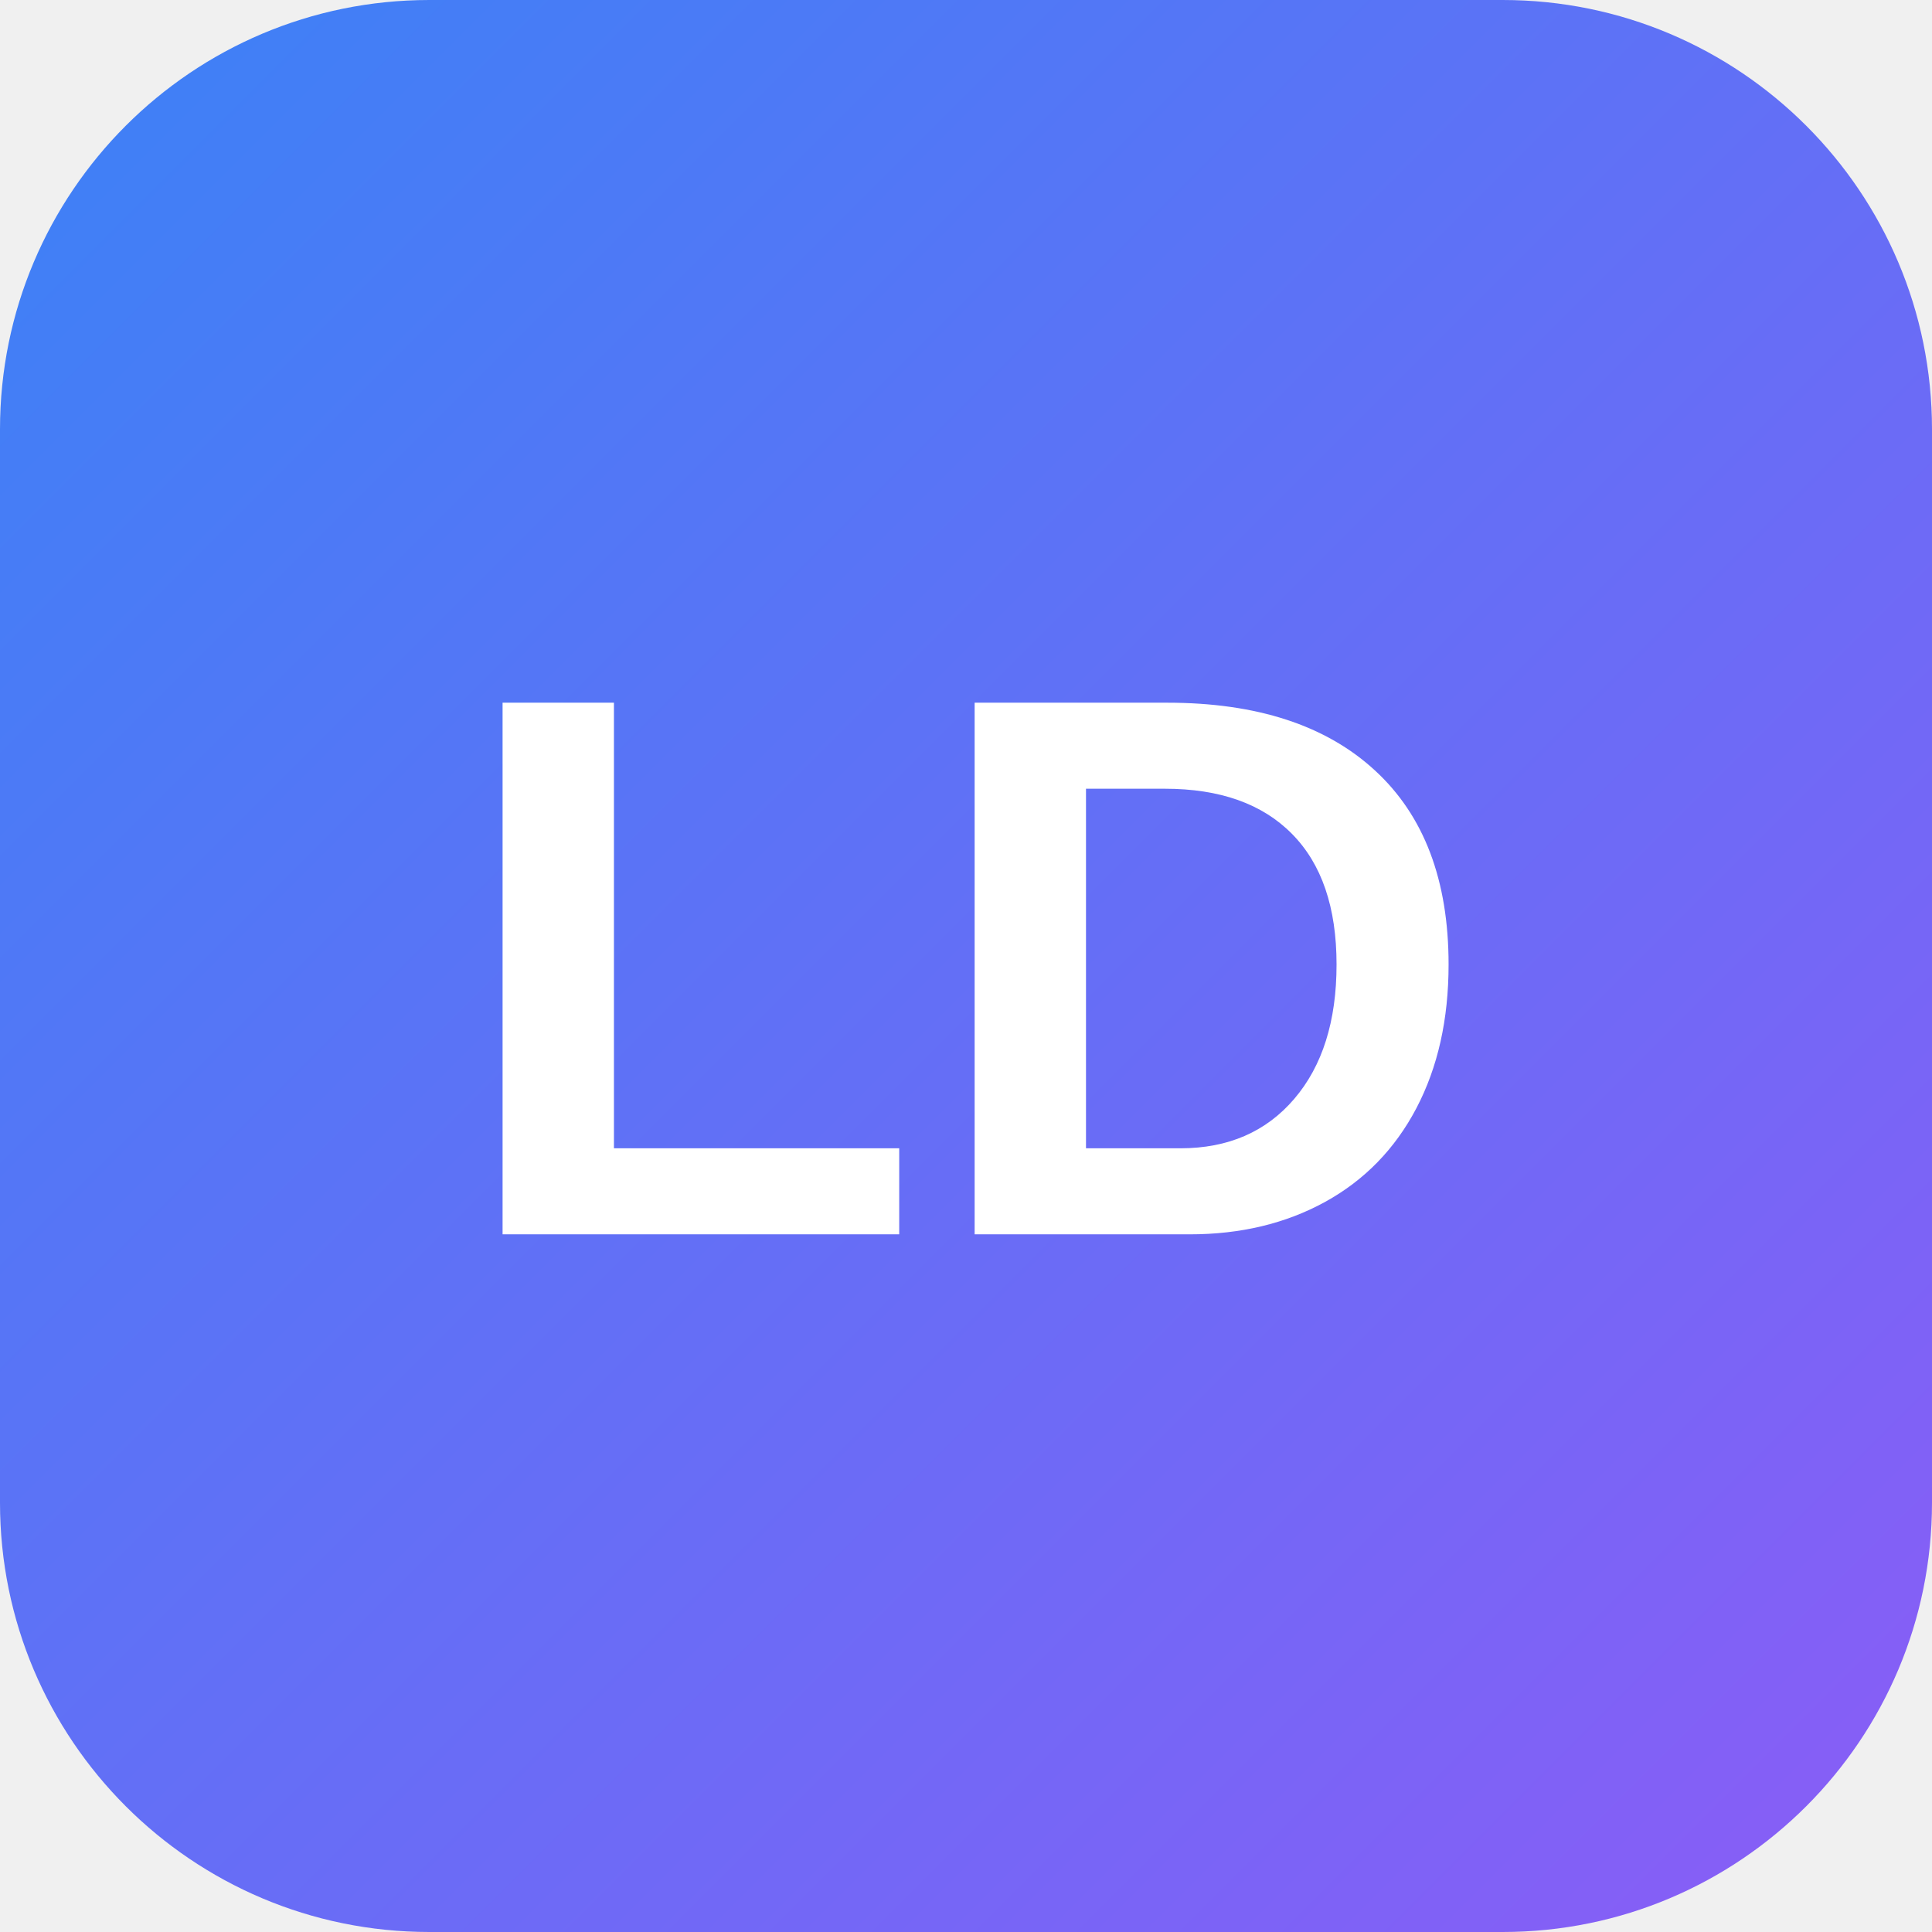
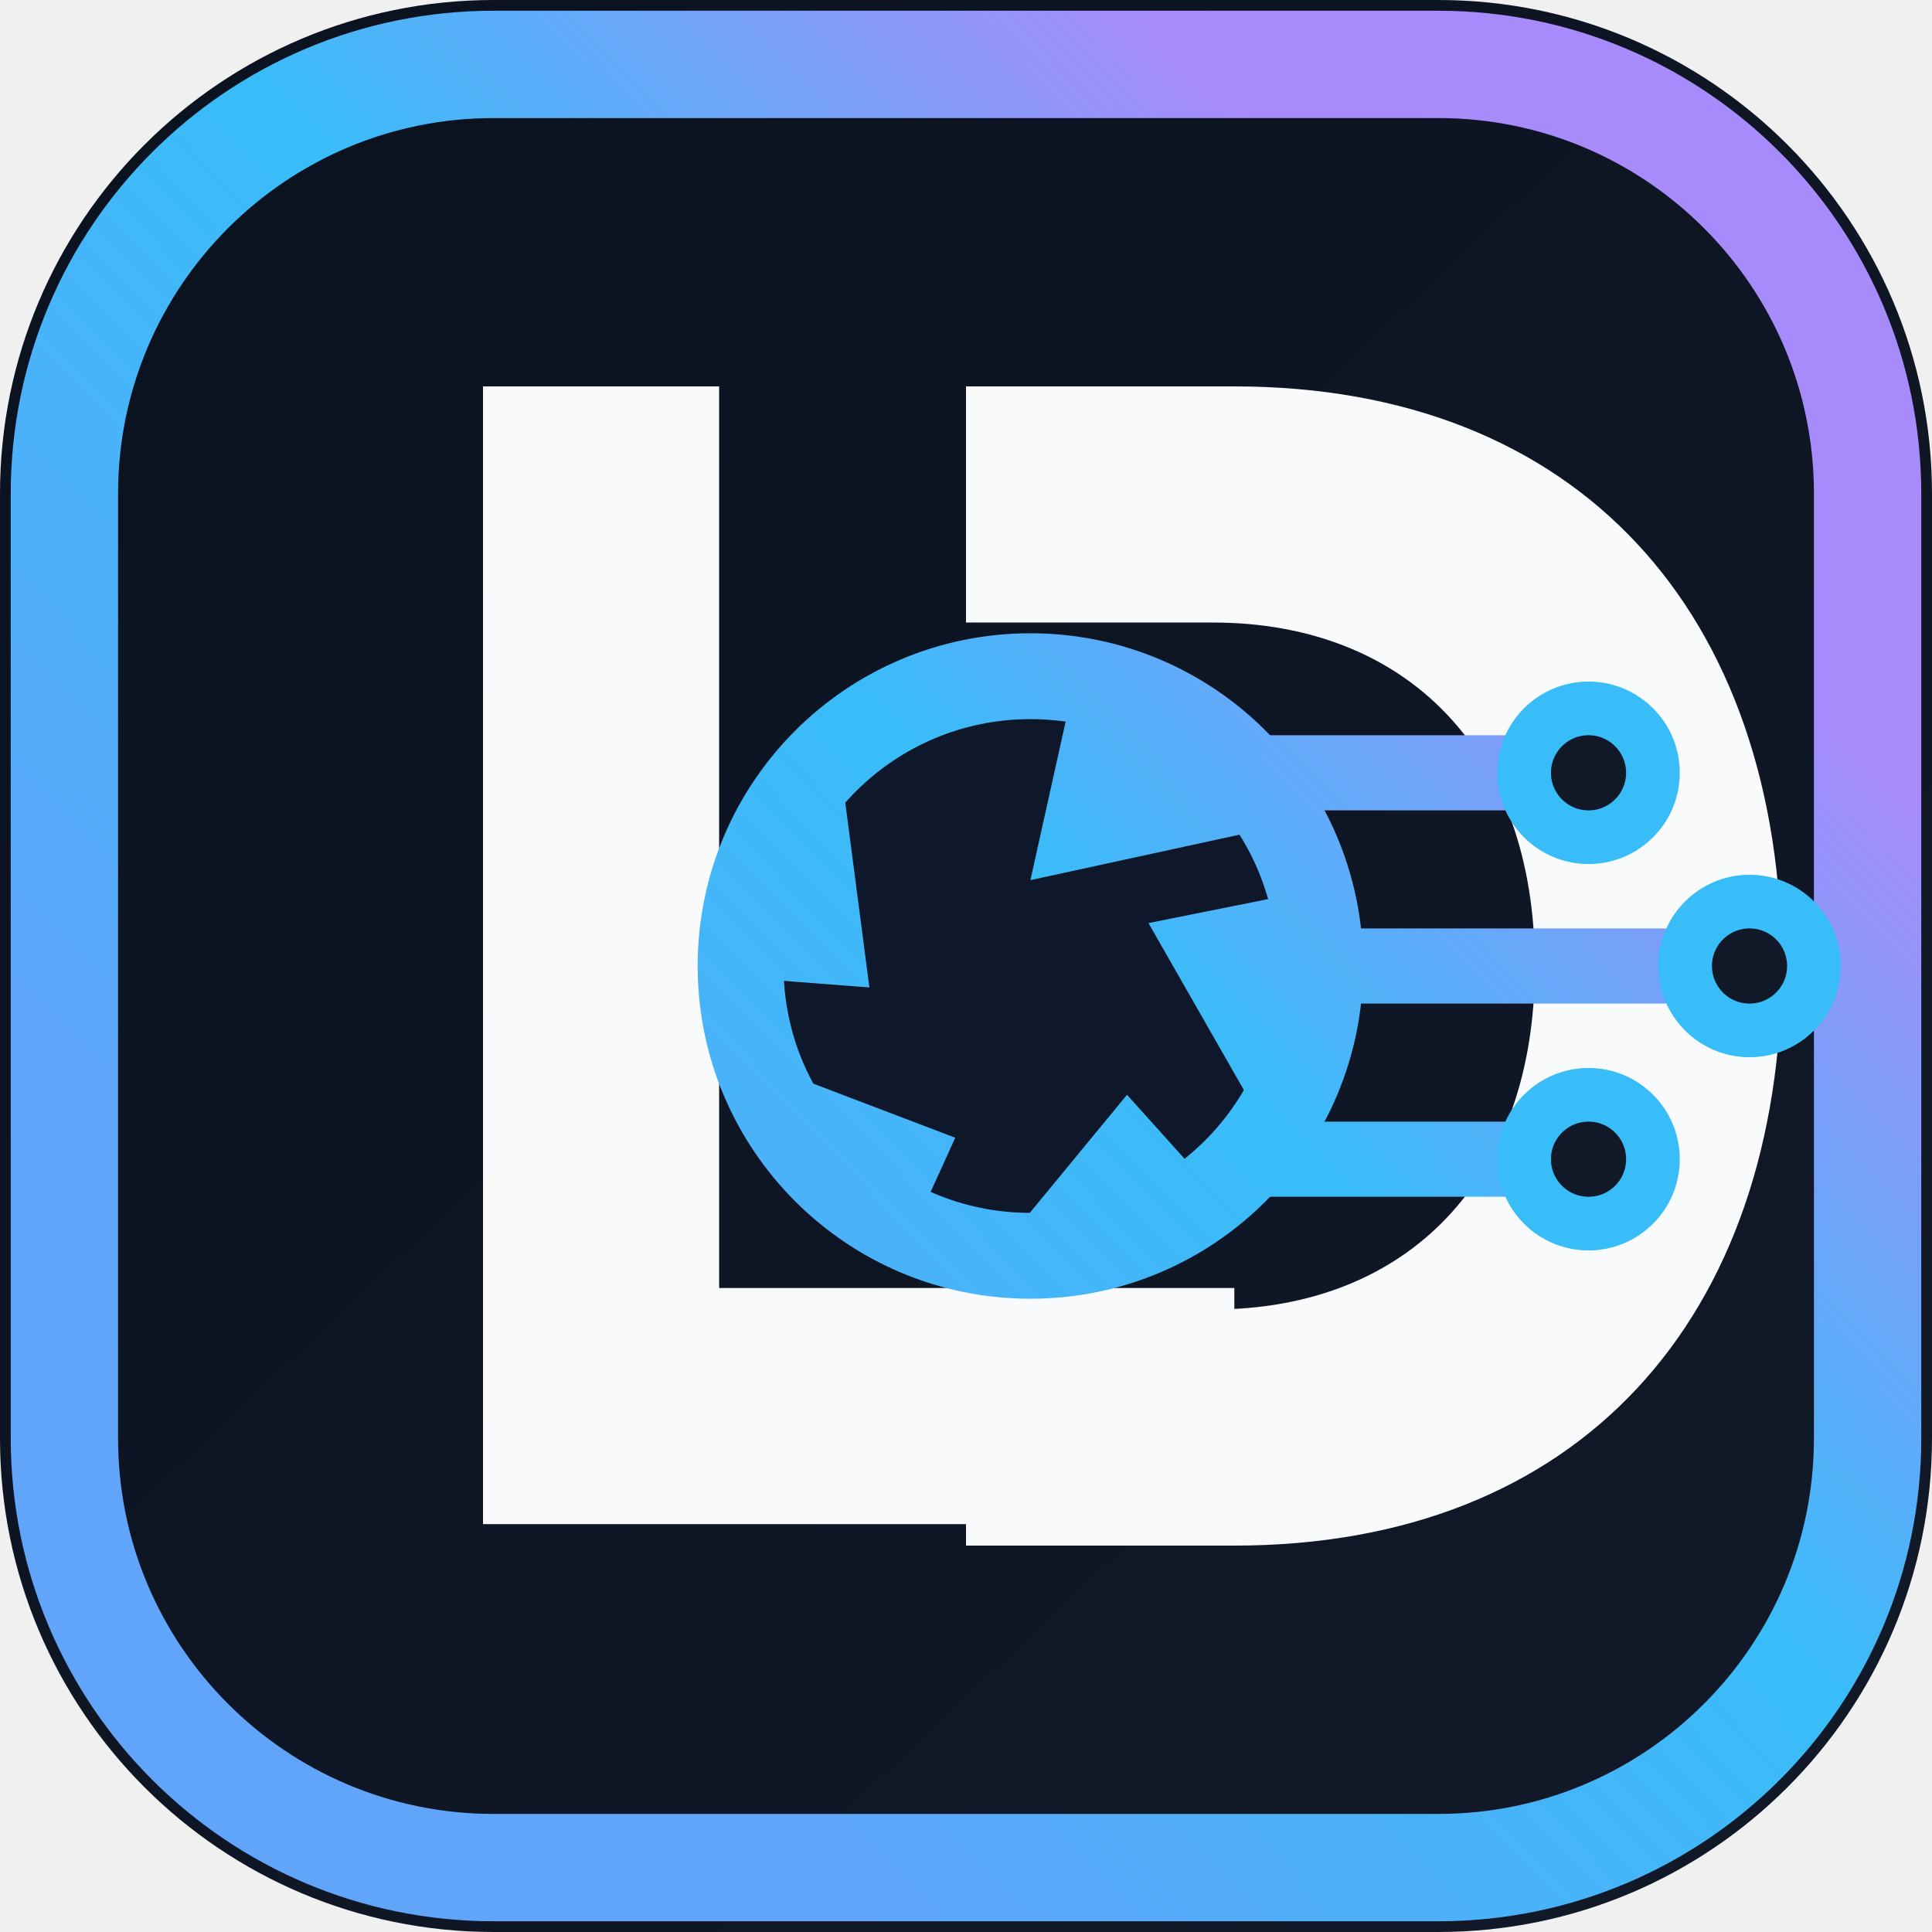
<svg xmlns="http://www.w3.org/2000/svg" viewBox="0 0 180 180">
  <defs>
-     <linearGradient id="grad" x1="0%" y1="0%" x2="100%" y2="100%">
-       <stop offset="0%" style="stop-color:#3b82f6" />
-       <stop offset="100%" style="stop-color:#8b5cf6" />
+     <linearGradient id="bg" x1="22" y1="18" x2="158" y2="162" gradientUnits="userSpaceOnUse">
+       <stop stop-color="#0b1220" />
+       <stop offset="1" stop-color="#111827" />
+     </linearGradient>
+     <linearGradient id="accent" x1="43" y1="140" x2="145" y2="40" gradientUnits="userSpaceOnUse">
+       <stop stop-color="#60a5fa" />
+       <stop offset=".55" stop-color="#38bdf8" />
+       <stop offset="1" stop-color="#a78bfa" />
    </linearGradient>
  </defs>
-   <rect width="180" height="180" rx="40" fill="url(#grad)" />
-   <text x="90" y="115" font-family="Arial, sans-serif" font-size="72" font-weight="bold" fill="white" text-anchor="middle">LD</text>
+   <rect width="180" height="180" rx="46" fill="url(#bg)" />
+   <rect x="6" y="6" width="168" height="168" rx="40" fill="none" stroke="url(#accent)" stroke-width="10" />
+   <path fill="#f8fafc" d="M45 36h22v84h48v22H45z" />
+   <path fill="#f8fafc" d="M90 36h25c32 0 51 21 51 54s-19 54-51 54H90v-22h23c18 0 30-12 30-32s-12-32-30-32H90z" />
+   <circle cx="96" cy="90" r="27" fill="#0f172a" stroke="url(#accent)" stroke-width="8" />
+   <path fill="url(#accent)" d="M100 64a29 29 0 0 1 19 13l-23 5zm22 19a29 29 0 0 1-3 24l-12-21zm-8 29a29 29 0 0 1-23 7l14-17zm-30 5a29 29 0 0 1-16-19l21 8zm-16-26a29 29 0 0 1 10-22l3 23z" />
+   <path fill="none" stroke="url(#accent)" stroke-width="7" stroke-linecap="round" stroke-linejoin="round" d="M117 72h24M123 90h35M117 108h24" />
+   <circle cx="148" cy="72" r="6" fill="#111827" stroke="#38bdf8" stroke-width="5" />
+   <circle cx="163" cy="90" r="6" fill="#111827" stroke="#38bdf8" stroke-width="5" />
+   <circle cx="148" cy="108" r="6" fill="#111827" stroke="#38bdf8" stroke-width="5" />
</svg>
